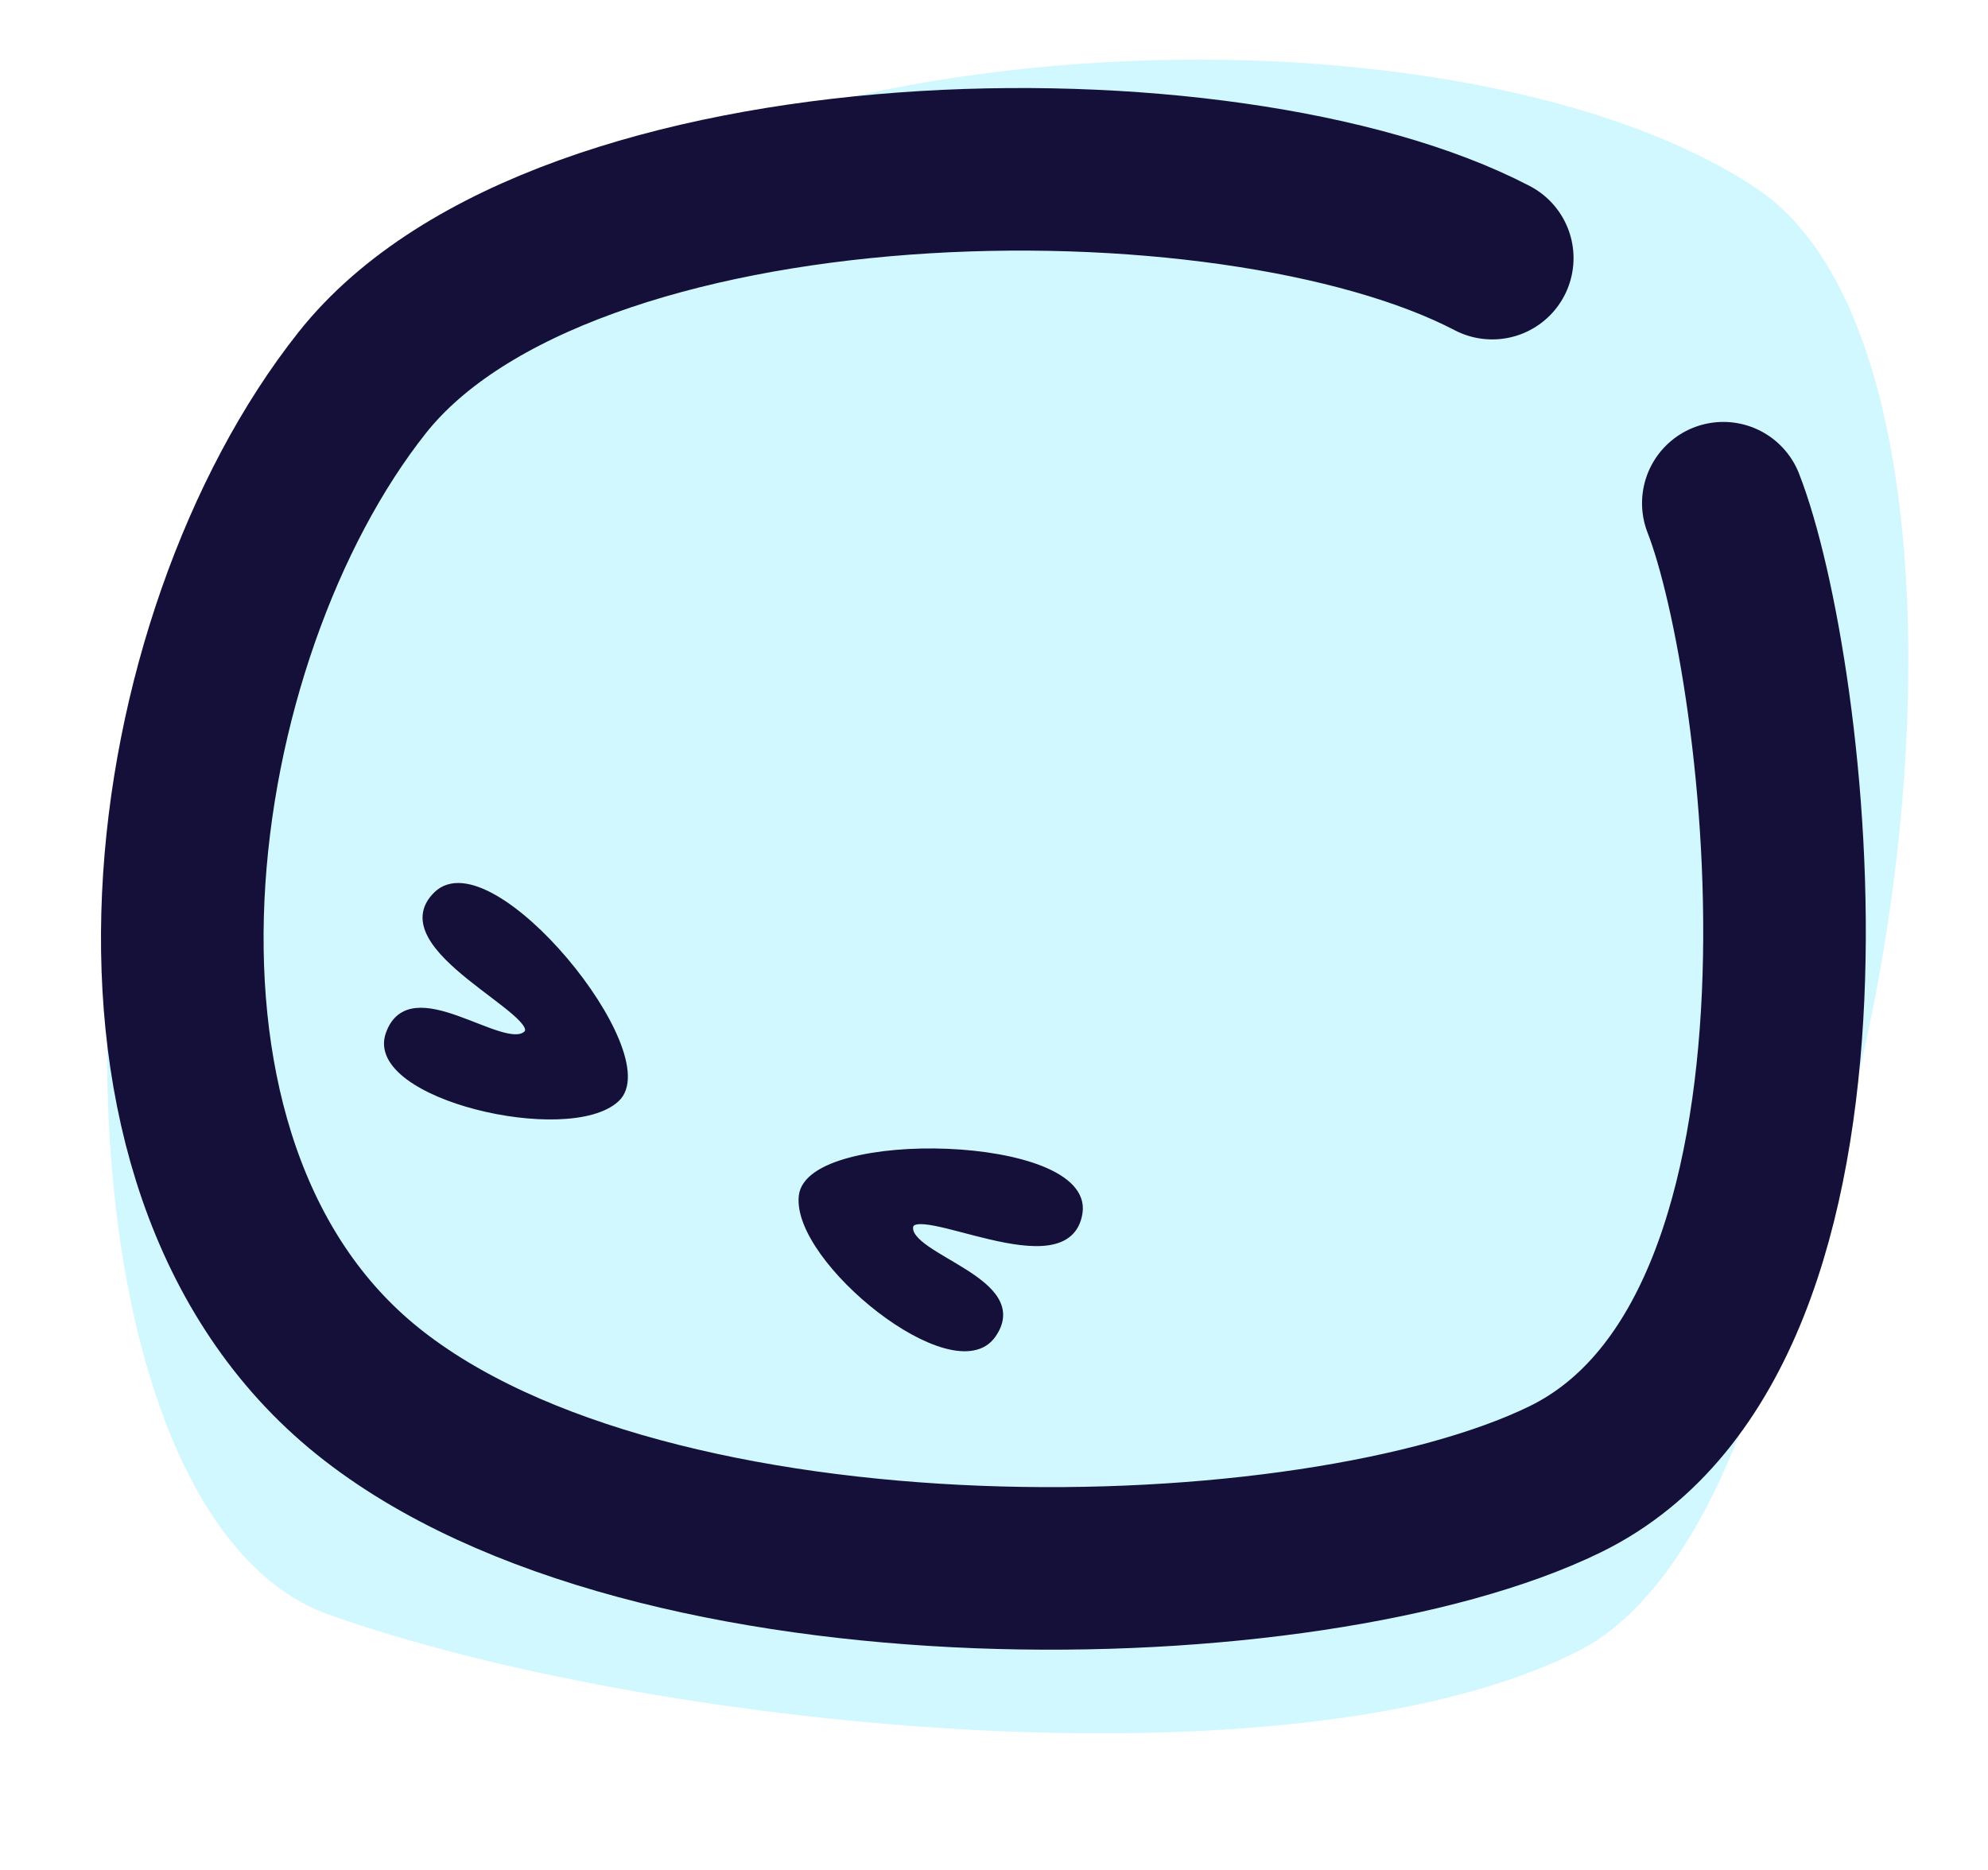
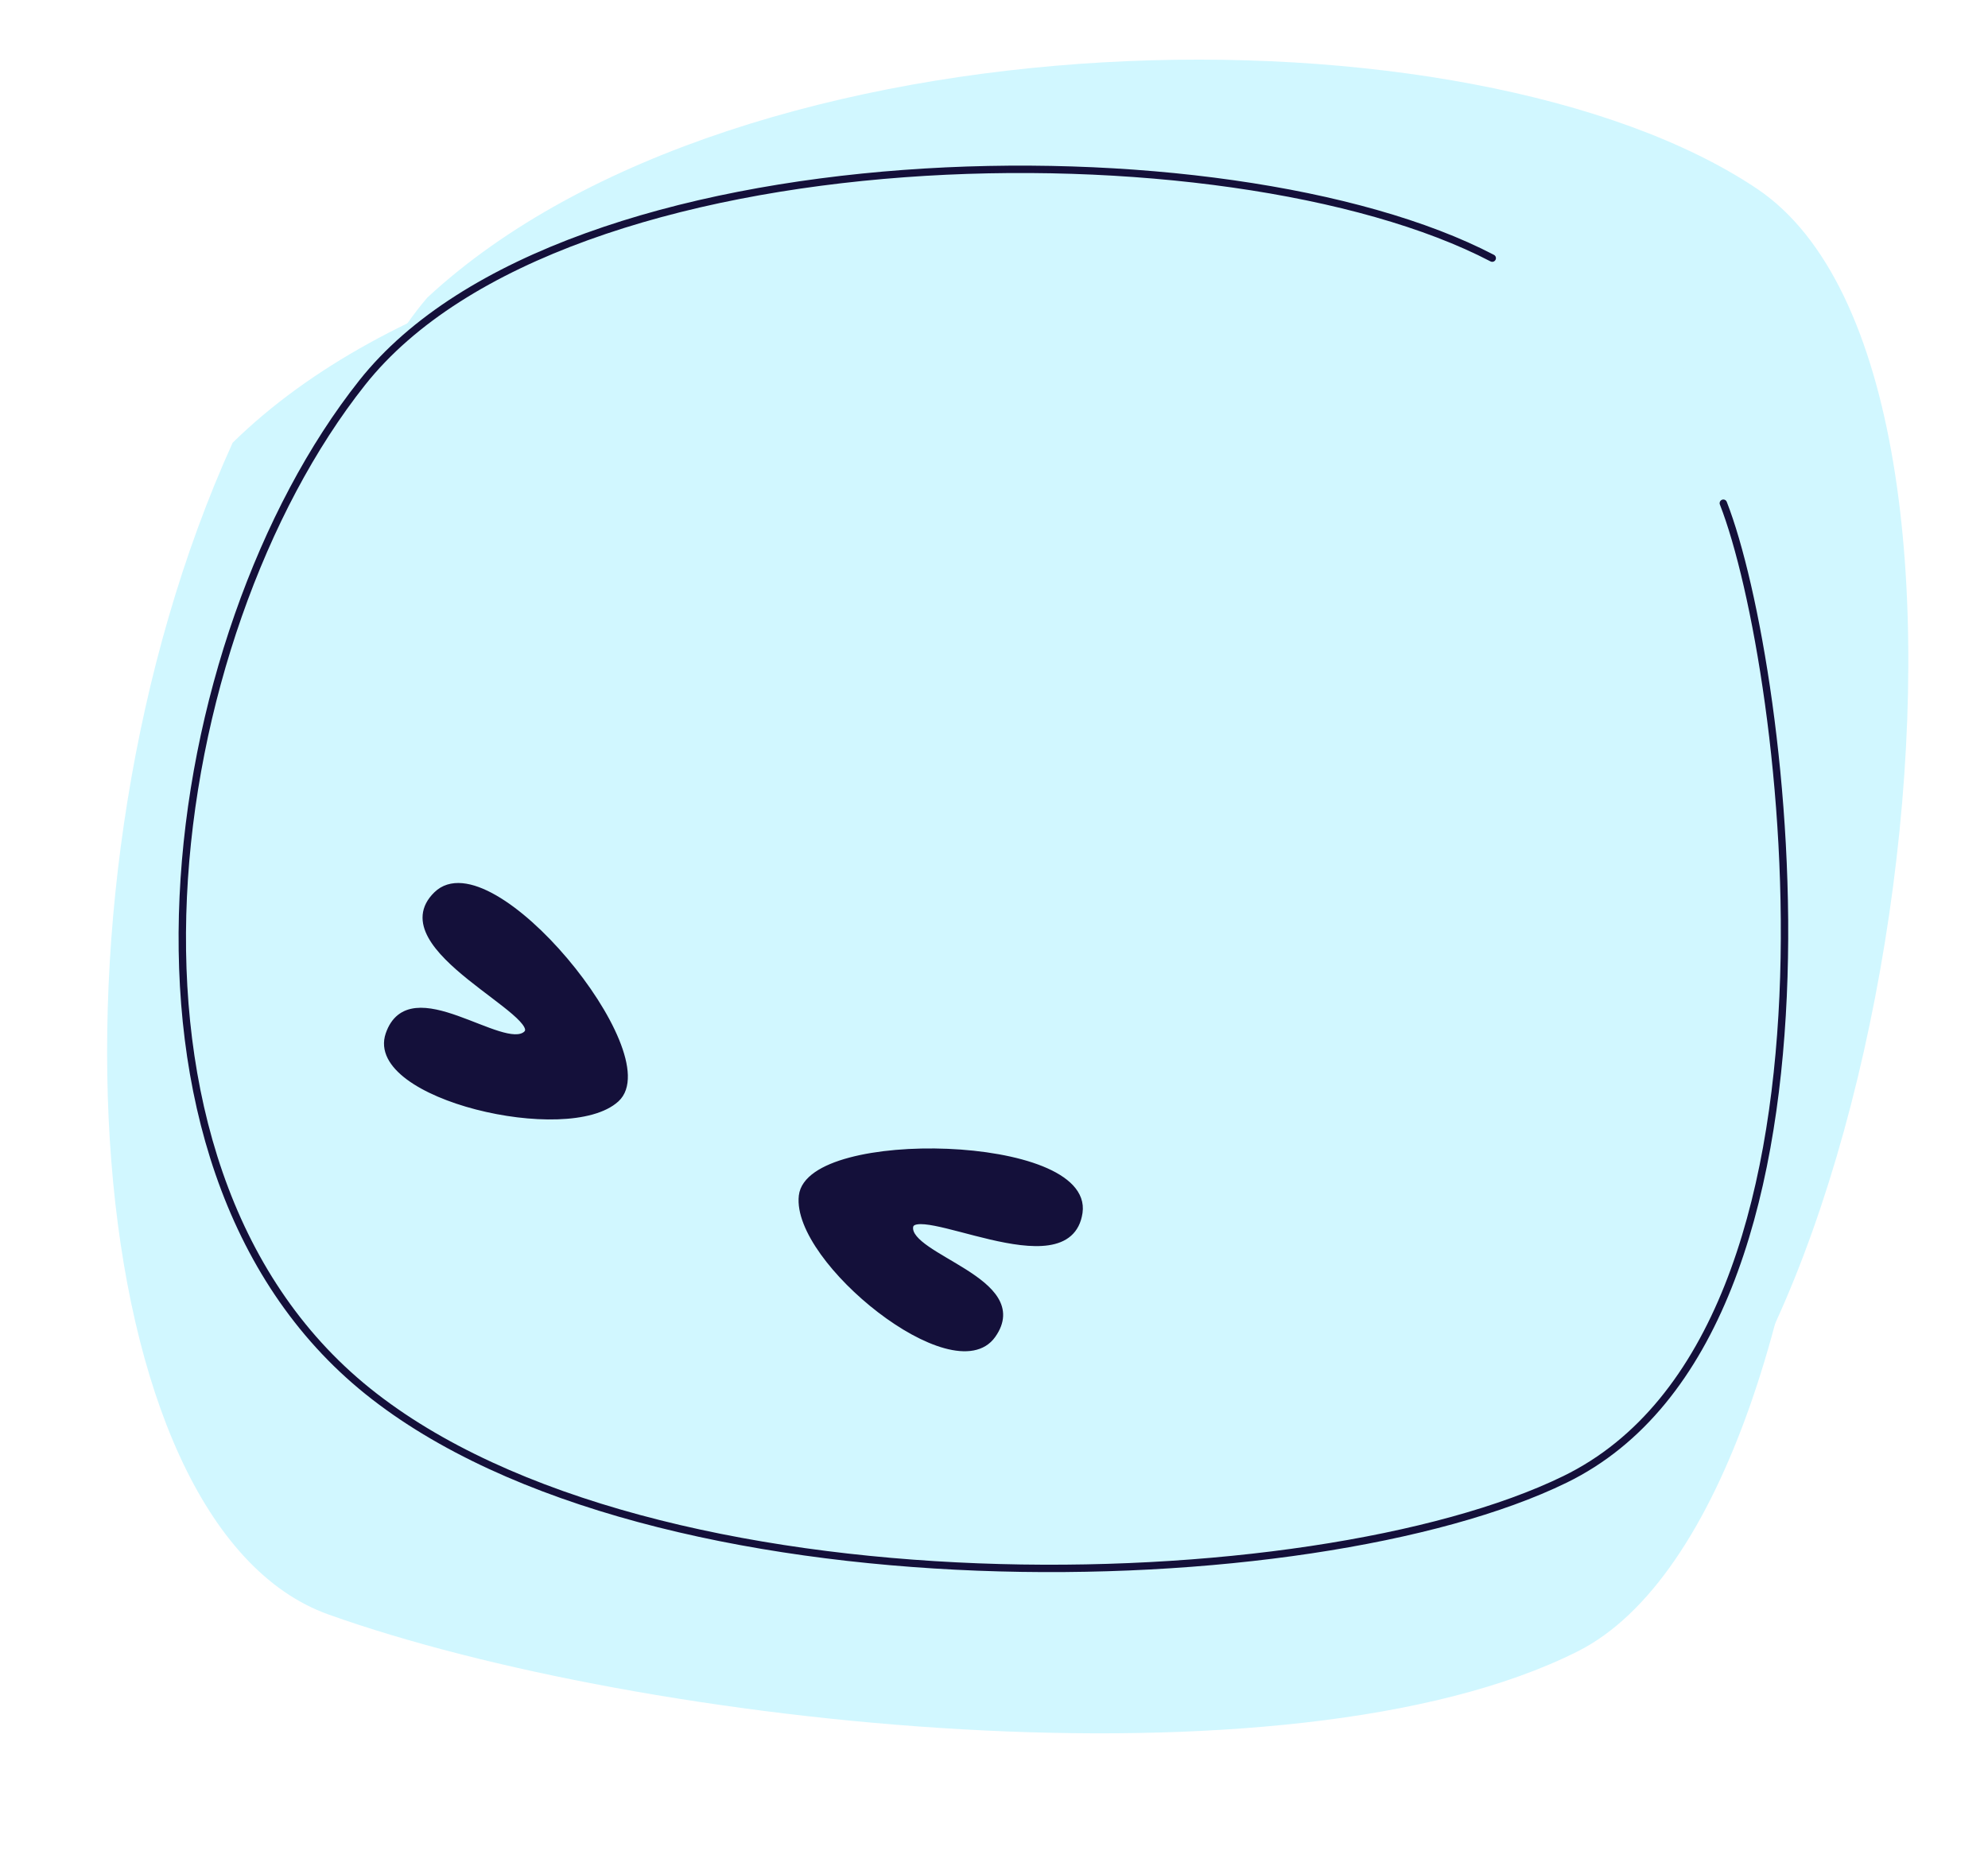
<svg xmlns="http://www.w3.org/2000/svg" width="269" height="253" viewBox="0 0 269 253" fill="none">
  <path d="M71.102 202.536C38.679 188.591 26.675 76.743 57.822 40.272C100.329 0.896 199.167 -0.334 237.748 25.547C276.329 51.429 255.36 190.581 216.394 208.429C177.427 226.278 111.63 219.967 71.102 202.536Z" fill="#D1F7FF" />
  <path d="M44.458 218.5C10.614 206.424 4.247 119.951 31.479 59.919C73.306 18.826 179.439 19.999 220.121 43.538C260.802 67.077 252.605 203.845 213.458 223.5C174.31 243.155 86.762 233.595 44.458 218.5Z" fill="#D1F7FF" />
-   <path d="M233.187 68.101C241.814 90.156 253.273 179.971 211.746 200.218C177.514 216.909 88.13 219.111 49.775 188.287C11.421 157.464 21.77 86.153 49.012 51.786C76.253 17.418 166.256 16.324 201.918 34.934" stroke="#14103A" stroke-width="22" stroke-linecap="round" />
+   <path d="M233.187 68.101C241.814 90.156 253.273 179.971 211.746 200.218C177.514 216.909 88.13 219.111 49.775 188.287C11.421 157.464 21.77 86.153 49.012 51.786C76.253 17.418 166.256 16.324 201.918 34.934" stroke="#14103A" strokeWidth="22" stroke-linecap="round" />
  <path d="M59.124 121.117C66.39 114.028 89.804 142.776 83.344 148.684C76.885 154.591 49.839 148.29 52.665 140.02C55.491 131.75 68.004 142.776 71.234 140.02C74.464 137.263 51.858 128.205 59.124 121.117Z" fill="#14103A" stroke="#14103A" />
  <path d="M145.982 164.091C147.457 154.083 109.574 153.197 108.588 161.854C107.602 170.511 129.125 187.892 134.255 180.648C139.386 173.404 122.724 170.294 123.054 166.085C123.384 161.876 144.507 174.099 145.982 164.091Z" fill="#14103A" stroke="#14103A" />
</svg>
